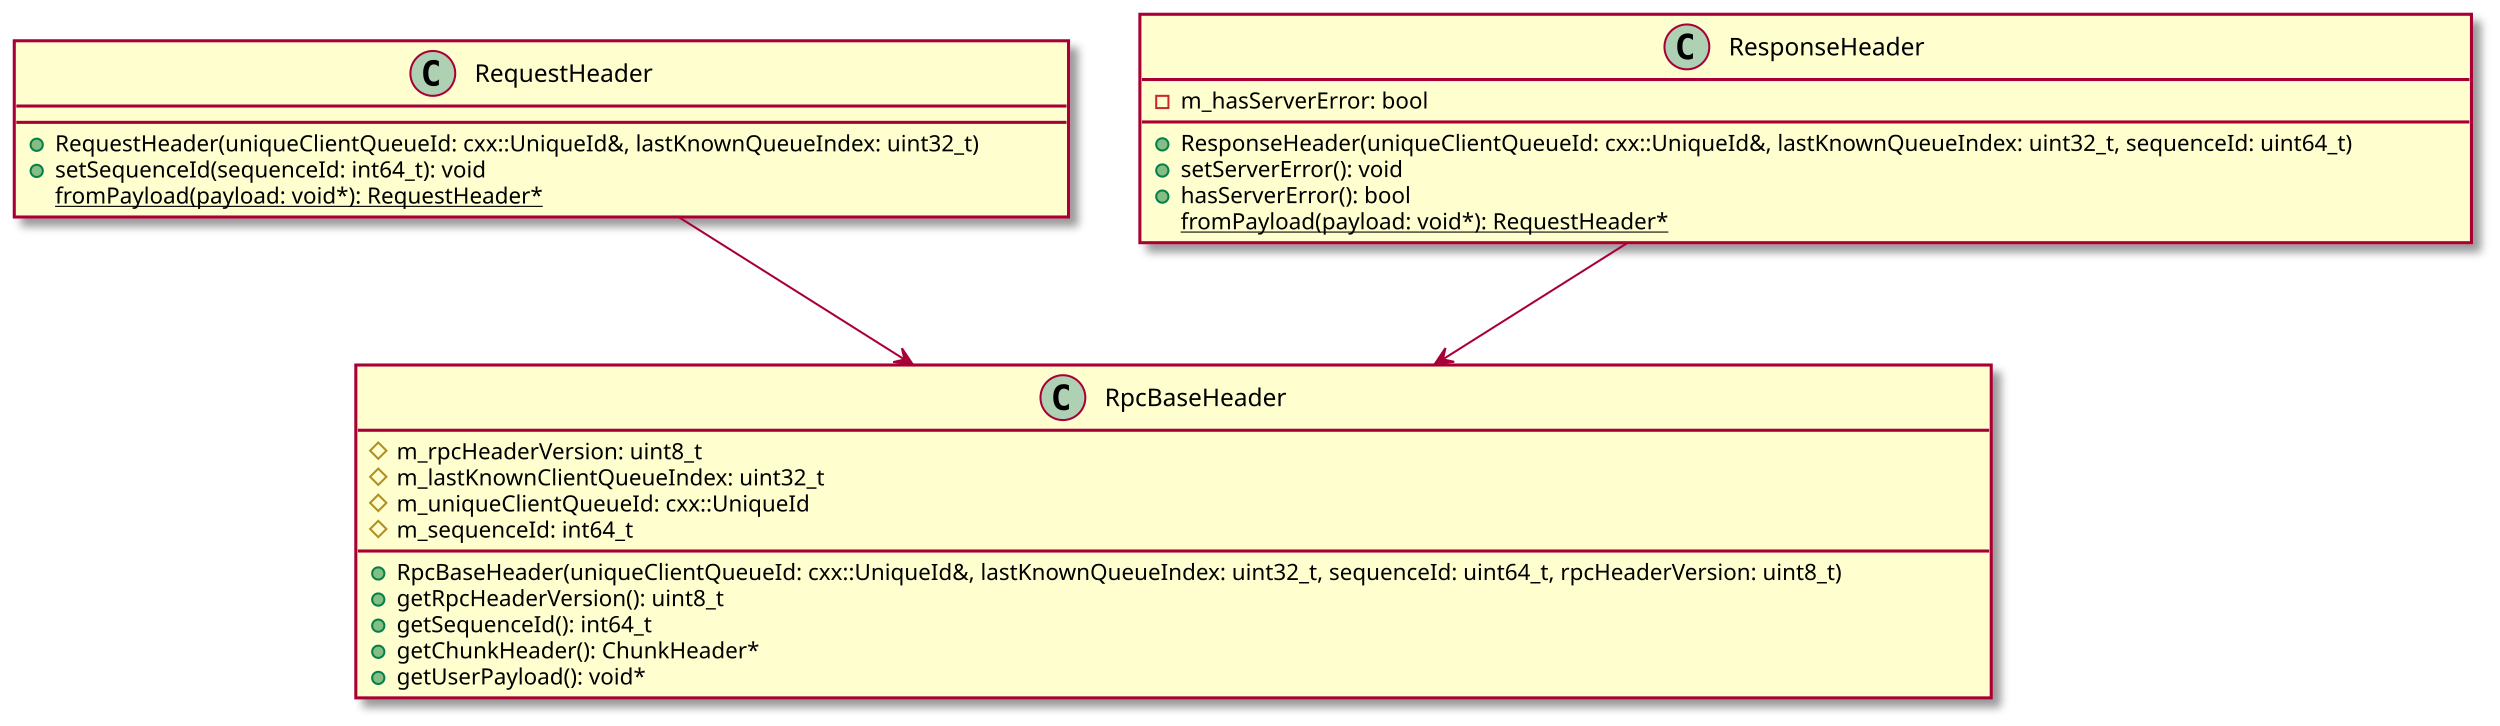
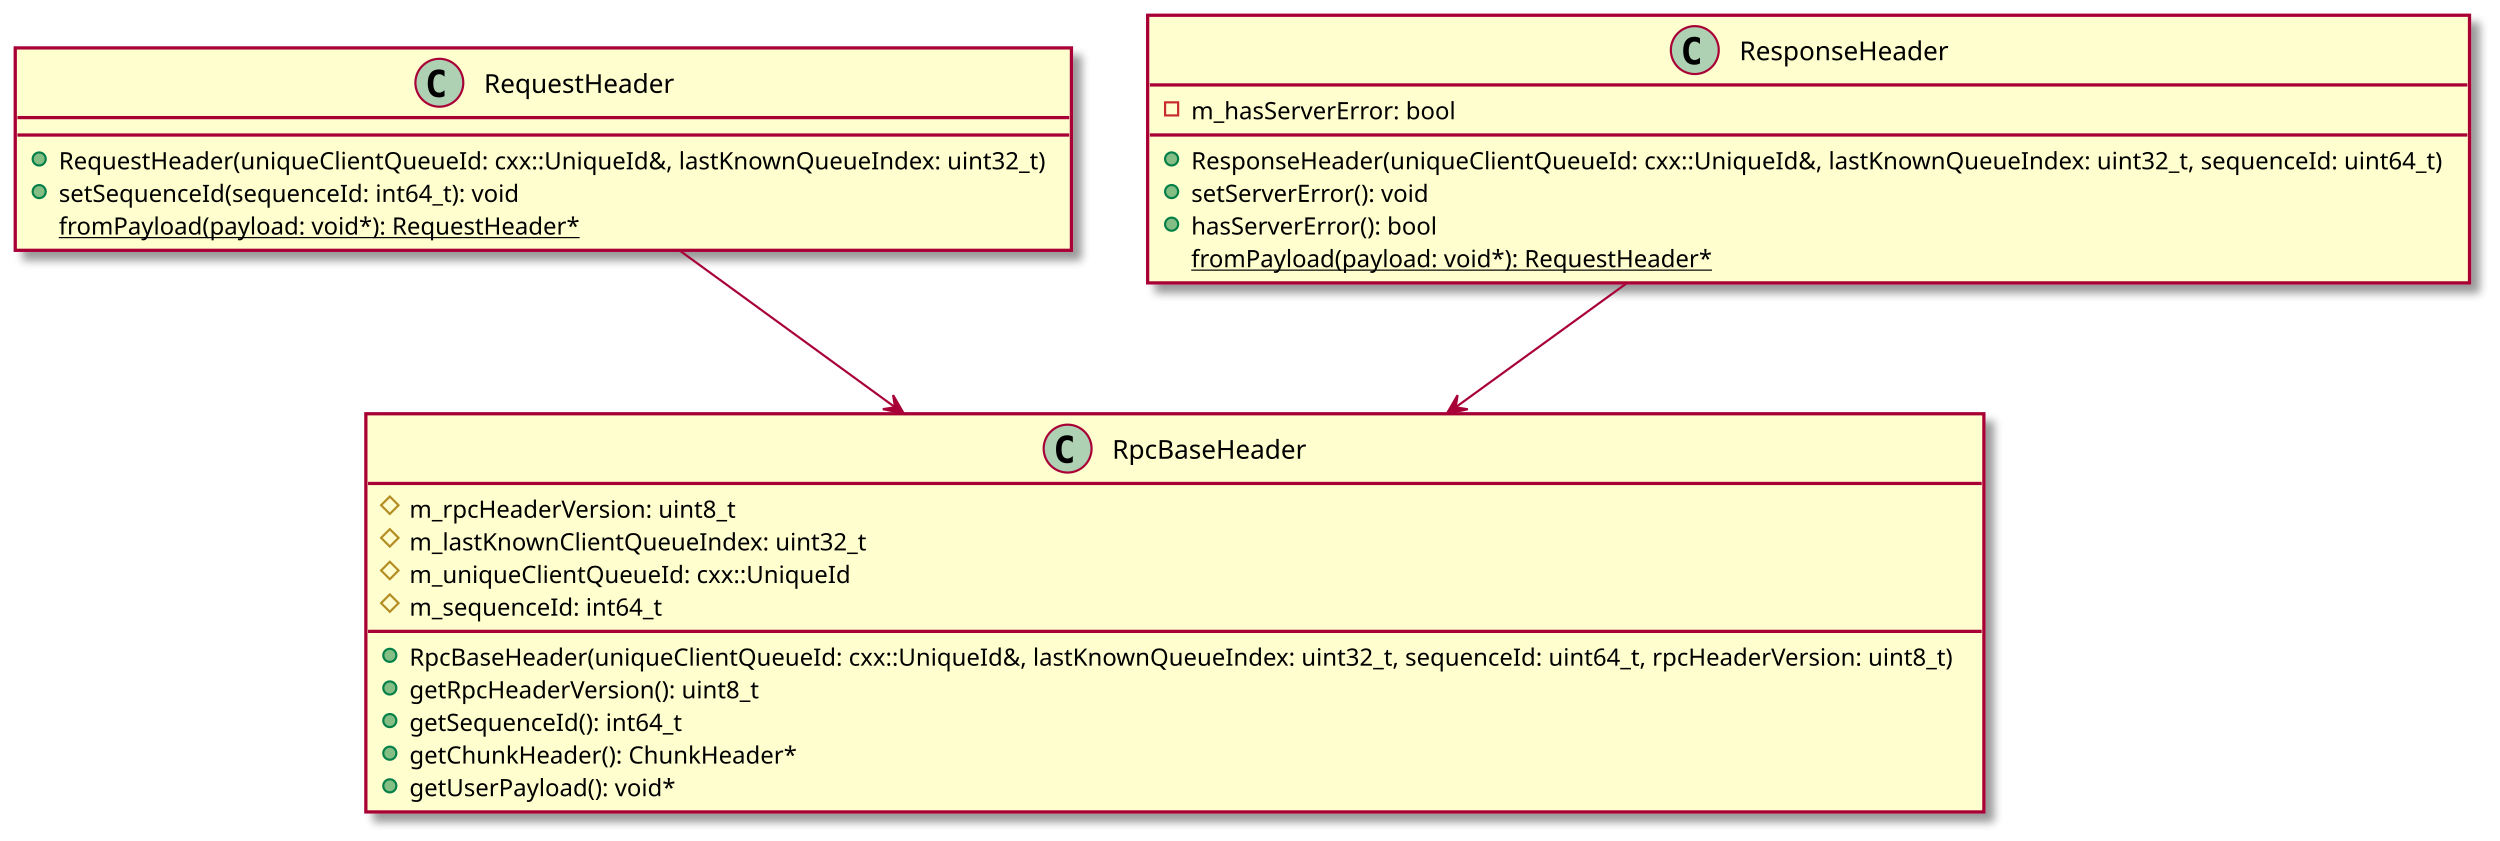
- <svg xmlns="http://www.w3.org/2000/svg" contentScriptType="application/ecmascript" contentStyleType="text/css" height="356px" preserveAspectRatio="none" style="width:1226px;height:356px;background:#EEEBDC;" version="1.1" viewBox="0 0 1226 356" width="1226px" zoomAndPan="magnify">
+ <svg xmlns="http://www.w3.org/2000/svg" contentScriptType="application/ecmascript" contentStyleType="text/css" height="386px" preserveAspectRatio="none" style="width:1148px;height:386px;background:#EEEBDC;" version="1.1" viewBox="0 0 1148 386" width="1148px" zoomAndPan="magnify">
  <defs>
    <filter height="300%" id="f7dqw4qvvncgl" width="300%" x="-1" y="-1">
      <feGaussianBlur result="blurOut" stdDeviation="2.0" />
      <feColorMatrix in="blurOut" result="blurOut2" type="matrix" values="0 0 0 0 0 0 0 0 0 0 0 0 0 0 0 0 0 0 .4 0" />
      <feOffset dx="4.0" dy="4.0" in="blurOut2" result="blurOut3" />
      <feBlend in="SourceGraphic" in2="blurOut3" mode="normal" />
    </filter>
  </defs>
  <g>
-     <rect codeLine="2" fill="#FEFECE" filter="url(#f7dqw4qvvncgl)" height="163.242" id="RpcBaseHeader" style="stroke:#A80036;stroke-width:1.5;" width="802" x="174.5" y="179" />
-     <ellipse cx="521.25" cy="195" fill="#ADD1B2" rx="11" ry="11" style="stroke:#A80036;stroke-width:1.0;" />
-     <path d="M524.219,200.641 Q523.641,200.938 523,201.078 Q522.359,201.234 521.656,201.234 Q519.156,201.234 517.828,199.594 Q516.516,197.938 516.516,194.812 Q516.516,191.688 517.828,190.031 Q519.156,188.375 521.656,188.375 Q522.359,188.375 523,188.531 Q523.656,188.688 524.219,188.984 L524.219,191.703 Q523.594,191.125 523,190.859 Q522.406,190.578 521.781,190.578 Q520.438,190.578 519.75,191.656 Q519.062,192.719 519.062,194.812 Q519.062,196.906 519.75,197.984 Q520.438,199.047 521.781,199.047 Q522.406,199.047 523,198.781 Q523.594,198.5 524.219,197.922 L524.219,200.641 Z " fill="#000000" />
-     <text fill="#000000" font-family="sans-serif" font-size="12" lengthAdjust="spacing" textLength="100" x="541.75" y="199.154">RpcBaseHeader</text>
-     <line style="stroke:#A80036;stroke-width:1.5;" x1="175.5" x2="975.5" y1="211" y2="211" />
-     <polygon fill="none" points="185.5,217,189.5,221,185.5,225,181.5,221" style="stroke:#B38D22;stroke-width:1.0;" />
-     <text fill="#000000" font-family="sans-serif" font-size="11" lengthAdjust="spacing" textLength="165" x="194.5" y="225.21">m_rpcHeaderVersion: uint8_t</text>
-     <polygon fill="none" points="185.5,229.805,189.5,233.805,185.5,237.805,181.5,233.805" style="stroke:#B38D22;stroke-width:1.0;" />
-     <text fill="#000000" font-family="sans-serif" font-size="11" lengthAdjust="spacing" textLength="227" x="194.5" y="238.015">m_lastKnownClientQueueIndex: uint32_t</text>
-     <polygon fill="none" points="185.5,242.609,189.5,246.609,185.5,250.609,181.5,246.609" style="stroke:#B38D22;stroke-width:1.0;" />
-     <text fill="#000000" font-family="sans-serif" font-size="11" lengthAdjust="spacing" textLength="217" x="194.5" y="250.82">m_uniqueClientQueueId: cxx::UniqueId</text>
-     <polygon fill="none" points="185.5,255.414,189.5,259.414,185.5,263.414,181.5,259.414" style="stroke:#B38D22;stroke-width:1.0;" />
-     <text fill="#000000" font-family="sans-serif" font-size="11" lengthAdjust="spacing" textLength="128" x="194.5" y="263.625">m_sequenceId: int64_t</text>
-     <line style="stroke:#A80036;stroke-width:1.5;" x1="175.5" x2="975.5" y1="270.219" y2="270.219" />
-     <ellipse cx="185.5" cy="281.219" fill="#84BE84" rx="3" ry="3" style="stroke:#038048;stroke-width:1.0;" />
-     <text fill="#000000" font-family="sans-serif" font-size="11" lengthAdjust="spacing" textLength="776" x="194.5" y="284.429">RpcBaseHeader(uniqueClientQueueId: cxx::UniqueId&amp;, lastKnownQueueIndex: uint32_t, sequenceId: uint64_t, rpcHeaderVersion: uint8_t)</text>
-     <ellipse cx="185.5" cy="294.023" fill="#84BE84" rx="3" ry="3" style="stroke:#038048;stroke-width:1.0;" />
-     <text fill="#000000" font-family="sans-serif" font-size="11" lengthAdjust="spacing" textLength="176" x="194.5" y="297.234">getRpcHeaderVersion(): uint8_t</text>
-     <ellipse cx="185.5" cy="306.828" fill="#84BE84" rx="3" ry="3" style="stroke:#038048;stroke-width:1.0;" />
-     <text fill="#000000" font-family="sans-serif" font-size="11" lengthAdjust="spacing" textLength="138" x="194.5" y="310.039">getSequenceId(): int64_t</text>
-     <ellipse cx="185.5" cy="319.633" fill="#84BE84" rx="3" ry="3" style="stroke:#038048;stroke-width:1.0;" />
-     <text fill="#000000" font-family="sans-serif" font-size="11" lengthAdjust="spacing" textLength="192" x="194.5" y="322.843">getChunkHeader(): ChunkHeader*</text>
-     <ellipse cx="185.5" cy="332.438" fill="#84BE84" rx="3" ry="3" style="stroke:#038048;stroke-width:1.0;" />
-     <text fill="#000000" font-family="sans-serif" font-size="11" lengthAdjust="spacing" textLength="134" x="194.5" y="335.648">getUserPayload(): void*</text>
-     <rect codeLine="14" fill="#FEFECE" filter="url(#f7dqw4qvvncgl)" height="86.414" id="RequestHeader" style="stroke:#A80036;stroke-width:1.5;" width="517" x="7" y="20" />
-     <ellipse cx="212.25" cy="36" fill="#ADD1B2" rx="11" ry="11" style="stroke:#A80036;stroke-width:1.0;" />
-     <path d="M215.219,41.641 Q214.641,41.938 214,42.078 Q213.359,42.234 212.656,42.234 Q210.156,42.234 208.828,40.594 Q207.516,38.938 207.516,35.812 Q207.516,32.688 208.828,31.031 Q210.156,29.375 212.656,29.375 Q213.359,29.375 214,29.531 Q214.656,29.688 215.219,29.984 L215.219,32.703 Q214.594,32.125 214,31.859 Q213.406,31.578 212.781,31.578 Q211.438,31.578 210.75,32.656 Q210.062,33.719 210.062,35.812 Q210.062,37.906 210.75,38.984 Q211.438,40.047 212.781,40.047 Q213.406,40.047 214,39.781 Q214.594,39.5 215.219,38.922 L215.219,41.641 Z " fill="#000000" />
-     <text fill="#000000" font-family="sans-serif" font-size="12" lengthAdjust="spacing" textLength="98" x="232.75" y="40.154">RequestHeader</text>
-     <line style="stroke:#A80036;stroke-width:1.5;" x1="8" x2="523" y1="52" y2="52" />
-     <line style="stroke:#A80036;stroke-width:1.5;" x1="8" x2="523" y1="60" y2="60" />
-     <ellipse cx="18" cy="71" fill="#84BE84" rx="3" ry="3" style="stroke:#038048;stroke-width:1.0;" />
-     <text fill="#000000" font-family="sans-serif" font-size="11" lengthAdjust="spacing" textLength="491" x="27" y="74.21">RequestHeader(uniqueClientQueueId: cxx::UniqueId&amp;, lastKnownQueueIndex: uint32_t)</text>
-     <ellipse cx="18" cy="83.805" fill="#84BE84" rx="3" ry="3" style="stroke:#038048;stroke-width:1.0;" />
-     <text fill="#000000" font-family="sans-serif" font-size="11" lengthAdjust="spacing" textLength="234" x="27" y="87.015">setSequenceId(sequenceId: int64_t): void</text>
-     <text fill="#000000" font-family="sans-serif" font-size="11" lengthAdjust="spacing" text-decoration="underline" textLength="261" x="27" y="99.82">fromPayload(payload: void*): RequestHeader*</text>
-     <rect codeLine="20" fill="#FEFECE" filter="url(#f7dqw4qvvncgl)" height="112.023" id="ResponseHeader" style="stroke:#A80036;stroke-width:1.5;" width="653" x="559" y="7" />
-     <ellipse cx="827.25" cy="23" fill="#ADD1B2" rx="11" ry="11" style="stroke:#A80036;stroke-width:1.0;" />
-     <path d="M830.219,28.641 Q829.641,28.938 829,29.078 Q828.359,29.234 827.656,29.234 Q825.156,29.234 823.828,27.594 Q822.516,25.938 822.516,22.812 Q822.516,19.688 823.828,18.031 Q825.156,16.375 827.656,16.375 Q828.359,16.375 829,16.531 Q829.656,16.688 830.219,16.984 L830.219,19.703 Q829.594,19.125 829,18.859 Q828.406,18.578 827.781,18.578 Q826.438,18.578 825.75,19.656 Q825.062,20.719 825.062,22.812 Q825.062,24.906 825.75,25.984 Q826.438,27.047 827.781,27.047 Q828.406,27.047 829,26.781 Q829.594,26.5 830.219,25.922 L830.219,28.641 Z " fill="#000000" />
-     <text fill="#000000" font-family="sans-serif" font-size="12" lengthAdjust="spacing" textLength="108" x="847.75" y="27.154">ResponseHeader</text>
-     <line style="stroke:#A80036;stroke-width:1.5;" x1="560" x2="1211" y1="39" y2="39" />
-     <rect fill="none" height="6" style="stroke:#C82930;stroke-width:1.0;" width="6" x="567" y="47" />
-     <text fill="#000000" font-family="sans-serif" font-size="11" lengthAdjust="spacing" textLength="137" x="579" y="53.21">m_hasServerError: bool</text>
-     <line style="stroke:#A80036;stroke-width:1.5;" x1="560" x2="1211" y1="59.805" y2="59.805" />
-     <ellipse cx="570" cy="70.805" fill="#84BE84" rx="3" ry="3" style="stroke:#038048;stroke-width:1.0;" />
-     <text fill="#000000" font-family="sans-serif" font-size="11" lengthAdjust="spacing" textLength="627" x="579" y="74.015">ResponseHeader(uniqueClientQueueId: cxx::UniqueId&amp;, lastKnownQueueIndex: uint32_t, sequenceId: uint64_t)</text>
-     <ellipse cx="570" cy="83.609" fill="#84BE84" rx="3" ry="3" style="stroke:#038048;stroke-width:1.0;" />
-     <text fill="#000000" font-family="sans-serif" font-size="11" lengthAdjust="spacing" textLength="124" x="579" y="86.82">setServerError(): void</text>
-     <ellipse cx="570" cy="96.414" fill="#84BE84" rx="3" ry="3" style="stroke:#038048;stroke-width:1.0;" />
-     <text fill="#000000" font-family="sans-serif" font-size="11" lengthAdjust="spacing" textLength="128" x="579" y="99.624">hasServerError(): bool</text>
-     <text fill="#000000" font-family="sans-serif" font-size="11" lengthAdjust="spacing" text-decoration="underline" textLength="261" x="579" y="112.429">fromPayload(payload: void*): RequestHeader*</text>
-     <path codeLine="28" d="M332.38,106.18 C364.8,126.62 404.9,151.91 443.14,176.03 " fill="none" id="RequestHeader-to-RpcBaseHeader" style="stroke:#A80036;stroke-width:1.0;" />
-     <polygon fill="#A80036" points="447.79,178.96,442.298,170.785,443.556,176.3,438.041,177.558,447.79,178.96" style="stroke:#A80036;stroke-width:1.0;" />
-     <path codeLine="29" d="M797.91,119.24 C769.92,136.89 738.29,156.83 707.86,176.03 " fill="none" id="ResponseHeader-to-RpcBaseHeader" style="stroke:#A80036;stroke-width:1.0;" />
-     <polygon fill="#A80036" points="703.38,178.86,713.125,177.435,707.607,176.19,708.852,170.671,703.38,178.86" style="stroke:#A80036;stroke-width:1.0;" />
+     <rect codeLine="2" fill="#FEFECE" filter="url(#f7dqw4qvvncgl)" height="182.837" id="RpcBaseHeader" style="stroke:#A80036;stroke-width:1.5;" width="743" x="168" y="190" />
+     <ellipse cx="490.25" cy="206" fill="#ADD1B2" rx="11" ry="11" style="stroke:#A80036;stroke-width:1.0;" />
+     <path d="M490.047,212.734 Q487.562,212.734 486.234,211.094 Q484.922,209.422 484.922,206.312 Q484.922,203.188 486.234,201.531 Q487.562,199.875 490.047,199.875 Q490.766,199.875 491.422,200.031 Q492.062,200.188 492.625,200.484 L492.625,203.203 Q492.266,202.859 491.969,202.672 Q491.672,202.469 491.406,202.344 Q491.094,202.203 490.781,202.141 Q490.484,202.078 490.172,202.078 Q488.844,202.078 488.156,203.141 Q487.469,204.234 487.469,206.312 Q487.469,208.406 488.156,209.469 Q488.844,210.547 490.172,210.547 Q490.812,210.547 491.406,210.266 Q491.703,210.141 491.984,209.953 Q492.281,209.75 492.625,209.422 L492.625,212.141 Q492.047,212.438 491.406,212.594 Q490.781,212.734 490.047,212.734 Z " fill="#000000" />
+     <text fill="#000000" font-family="sans-serif" font-size="12" lengthAdjust="spacing" textLength="90" x="510.75" y="210.656">RpcBaseHeader</text>
+     <line style="stroke:#A80036;stroke-width:1.5;" x1="169" x2="910" y1="222" y2="222" />
+     <polygon fill="none" points="179,228,183,232,179,236,175,232" style="stroke:#B38D22;stroke-width:1.0;" />
+     <text fill="#000000" font-family="sans-serif" font-size="11" lengthAdjust="spacing" textLength="152" x="188" y="237.759">m_rpcHeaderVersion: uint8_t</text>
+     <polygon fill="none" points="179,242.982,183,246.982,179,250.982,175,246.982" style="stroke:#B38D22;stroke-width:1.0;" />
+     <text fill="#000000" font-family="sans-serif" font-size="11" lengthAdjust="spacing" textLength="213" x="188" y="252.741">m_lastKnownClientQueueIndex: uint32_t</text>
+     <polygon fill="none" points="179,257.964,183,261.964,179,265.964,175,261.964" style="stroke:#B38D22;stroke-width:1.0;" />
+     <text fill="#000000" font-family="sans-serif" font-size="11" lengthAdjust="spacing" textLength="206" x="188" y="267.723">m_uniqueClientQueueId: cxx::UniqueId</text>
+     <polygon fill="none" points="179,272.946,183,276.946,179,280.946,175,276.946" style="stroke:#B38D22;stroke-width:1.0;" />
+     <text fill="#000000" font-family="sans-serif" font-size="11" lengthAdjust="spacing" textLength="116" x="188" y="282.705">m_sequenceId: int64_t</text>
+     <line style="stroke:#A80036;stroke-width:1.5;" x1="169" x2="910" y1="289.928" y2="289.928" />
+     <ellipse cx="179" cy="300.928" fill="#84BE84" rx="3" ry="3" style="stroke:#038048;stroke-width:1.0;" />
+     <text fill="#000000" font-family="sans-serif" font-size="11" lengthAdjust="spacing" textLength="717" x="188" y="305.687">RpcBaseHeader(uniqueClientQueueId: cxx::UniqueId&amp;, lastKnownQueueIndex: uint32_t, sequenceId: uint64_t, rpcHeaderVersion: uint8_t)</text>
+     <ellipse cx="179" cy="315.909" fill="#84BE84" rx="3" ry="3" style="stroke:#038048;stroke-width:1.0;" />
+     <text fill="#000000" font-family="sans-serif" font-size="11" lengthAdjust="spacing" textLength="162" x="188" y="320.668">getRpcHeaderVersion(): uint8_t</text>
+     <ellipse cx="179" cy="330.891" fill="#84BE84" rx="3" ry="3" style="stroke:#038048;stroke-width:1.0;" />
+     <text fill="#000000" font-family="sans-serif" font-size="11" lengthAdjust="spacing" textLength="125" x="188" y="335.65">getSequenceId(): int64_t</text>
+     <ellipse cx="179" cy="345.873" fill="#84BE84" rx="3" ry="3" style="stroke:#038048;stroke-width:1.0;" />
+     <text fill="#000000" font-family="sans-serif" font-size="11" lengthAdjust="spacing" textLength="179" x="188" y="350.632">getChunkHeader(): ChunkHeader*</text>
+     <ellipse cx="179" cy="360.855" fill="#84BE84" rx="3" ry="3" style="stroke:#038048;stroke-width:1.0;" />
+     <text fill="#000000" font-family="sans-serif" font-size="11" lengthAdjust="spacing" textLength="124" x="188" y="365.614">getUserPayload(): void*</text>
+     <rect codeLine="14" fill="#FEFECE" filter="url(#f7dqw4qvvncgl)" height="92.946" id="RequestHeader" style="stroke:#A80036;stroke-width:1.5;" width="485" x="7" y="22" />
+     <ellipse cx="201.75" cy="38" fill="#ADD1B2" rx="11" ry="11" style="stroke:#A80036;stroke-width:1.0;" />
+     <path d="M201.547,44.734 Q199.062,44.734 197.734,43.094 Q196.422,41.422 196.422,38.312 Q196.422,35.188 197.734,33.531 Q199.062,31.875 201.547,31.875 Q202.266,31.875 202.922,32.031 Q203.562,32.188 204.125,32.484 L204.125,35.203 Q203.766,34.859 203.469,34.672 Q203.172,34.469 202.906,34.344 Q202.594,34.203 202.281,34.141 Q201.984,34.078 201.672,34.078 Q200.344,34.078 199.656,35.141 Q198.969,36.234 198.969,38.312 Q198.969,40.406 199.656,41.469 Q200.344,42.547 201.672,42.547 Q202.312,42.547 202.906,42.266 Q203.203,42.141 203.484,41.953 Q203.781,41.75 204.125,41.422 L204.125,44.141 Q203.547,44.438 202.906,44.594 Q202.281,44.734 201.547,44.734 Z " fill="#000000" />
+     <text fill="#000000" font-family="sans-serif" font-size="12" lengthAdjust="spacing" textLength="87" x="222.25" y="42.656">RequestHeader</text>
+     <line style="stroke:#A80036;stroke-width:1.5;" x1="8" x2="491" y1="54" y2="54" />
+     <line style="stroke:#A80036;stroke-width:1.5;" x1="8" x2="491" y1="62" y2="62" />
+     <ellipse cx="18" cy="73" fill="#84BE84" rx="3" ry="3" style="stroke:#038048;stroke-width:1.0;" />
+     <text fill="#000000" font-family="sans-serif" font-size="11" lengthAdjust="spacing" textLength="459" x="27" y="77.759">RequestHeader(uniqueClientQueueId: cxx::UniqueId&amp;, lastKnownQueueIndex: uint32_t)</text>
+     <ellipse cx="18" cy="87.982" fill="#84BE84" rx="3" ry="3" style="stroke:#038048;stroke-width:1.0;" />
+     <text fill="#000000" font-family="sans-serif" font-size="11" lengthAdjust="spacing" textLength="212" x="27" y="92.741">setSequenceId(sequenceId: int64_t): void</text>
+     <text fill="#000000" font-family="sans-serif" font-size="11" lengthAdjust="spacing" text-decoration="underline" textLength="243" x="27" y="107.723">fromPayload(payload: void*): RequestHeader*</text>
+     <rect codeLine="20" fill="#FEFECE" filter="url(#f7dqw4qvvncgl)" height="122.909" id="ResponseHeader" style="stroke:#A80036;stroke-width:1.5;" width="607" x="527" y="7" />
+     <ellipse cx="778.25" cy="23" fill="#ADD1B2" rx="11" ry="11" style="stroke:#A80036;stroke-width:1.0;" />
+     <path d="M778.047,29.734 Q775.562,29.734 774.234,28.094 Q772.922,26.422 772.922,23.312 Q772.922,20.188 774.234,18.531 Q775.562,16.875 778.047,16.875 Q778.766,16.875 779.422,17.031 Q780.062,17.188 780.625,17.484 L780.625,20.203 Q780.266,19.859 779.969,19.672 Q779.672,19.469 779.406,19.344 Q779.094,19.203 778.781,19.141 Q778.484,19.078 778.172,19.078 Q776.844,19.078 776.156,20.141 Q775.469,21.234 775.469,23.312 Q775.469,25.406 776.156,26.469 Q776.844,27.547 778.172,27.547 Q778.812,27.547 779.406,27.266 Q779.703,27.141 779.984,26.953 Q780.281,26.75 780.625,26.422 L780.625,29.141 Q780.047,29.438 779.406,29.594 Q778.781,29.734 778.047,29.734 Z " fill="#000000" />
+     <text fill="#000000" font-family="sans-serif" font-size="12" lengthAdjust="spacing" textLength="96" x="798.75" y="27.656">ResponseHeader</text>
+     <line style="stroke:#A80036;stroke-width:1.5;" x1="528" x2="1133" y1="39" y2="39" />
+     <rect fill="none" height="6" style="stroke:#C82930;stroke-width:1.0;" width="6" x="535" y="47" />
+     <text fill="#000000" font-family="sans-serif" font-size="11" lengthAdjust="spacing" textLength="125" x="547" y="54.759">m_hasServerError: bool</text>
+     <line style="stroke:#A80036;stroke-width:1.5;" x1="528" x2="1133" y1="61.982" y2="61.982" />
+     <ellipse cx="538" cy="72.982" fill="#84BE84" rx="3" ry="3" style="stroke:#038048;stroke-width:1.0;" />
+     <text fill="#000000" font-family="sans-serif" font-size="11" lengthAdjust="spacing" textLength="581" x="547" y="77.741">ResponseHeader(uniqueClientQueueId: cxx::UniqueId&amp;, lastKnownQueueIndex: uint32_t, sequenceId: uint64_t)</text>
+     <ellipse cx="538" cy="87.964" fill="#84BE84" rx="3" ry="3" style="stroke:#038048;stroke-width:1.0;" />
+     <text fill="#000000" font-family="sans-serif" font-size="11" lengthAdjust="spacing" textLength="112" x="547" y="92.723">setServerError(): void</text>
+     <ellipse cx="538" cy="102.946" fill="#84BE84" rx="3" ry="3" style="stroke:#038048;stroke-width:1.0;" />
+     <text fill="#000000" font-family="sans-serif" font-size="11" lengthAdjust="spacing" textLength="116" x="547" y="107.705">hasServerError(): bool</text>
+     <text fill="#000000" font-family="sans-serif" font-size="11" lengthAdjust="spacing" text-decoration="underline" textLength="243" x="547" y="122.686">fromPayload(payload: void*): RequestHeader*</text>
+     <path codeLine="28" d="M312.07,115.02 C341.03,136.1 376.56,161.95 410.85,186.9 " fill="none" id="RequestHeader-to-RpcBaseHeader" style="stroke:#A80036;stroke-width:1.0;" />
+     <polygon fill="#A80036" points="415.03,189.94,410.108,181.409,410.988,186.997,405.4,187.877,415.03,189.94" style="stroke:#A80036;stroke-width:1.0;" />
+     <path codeLine="29" d="M746.72,130.25 C722.34,147.93 695.11,167.67 668.62,186.88 " fill="none" id="ResponseHeader-to-RpcBaseHeader" style="stroke:#A80036;stroke-width:1.0;" />
+     <polygon fill="#A80036" points="664.38,189.95,674.019,187.926,668.434,187.024,669.336,181.439,664.38,189.95" style="stroke:#A80036;stroke-width:1.0;" />
  </g>
</svg>
